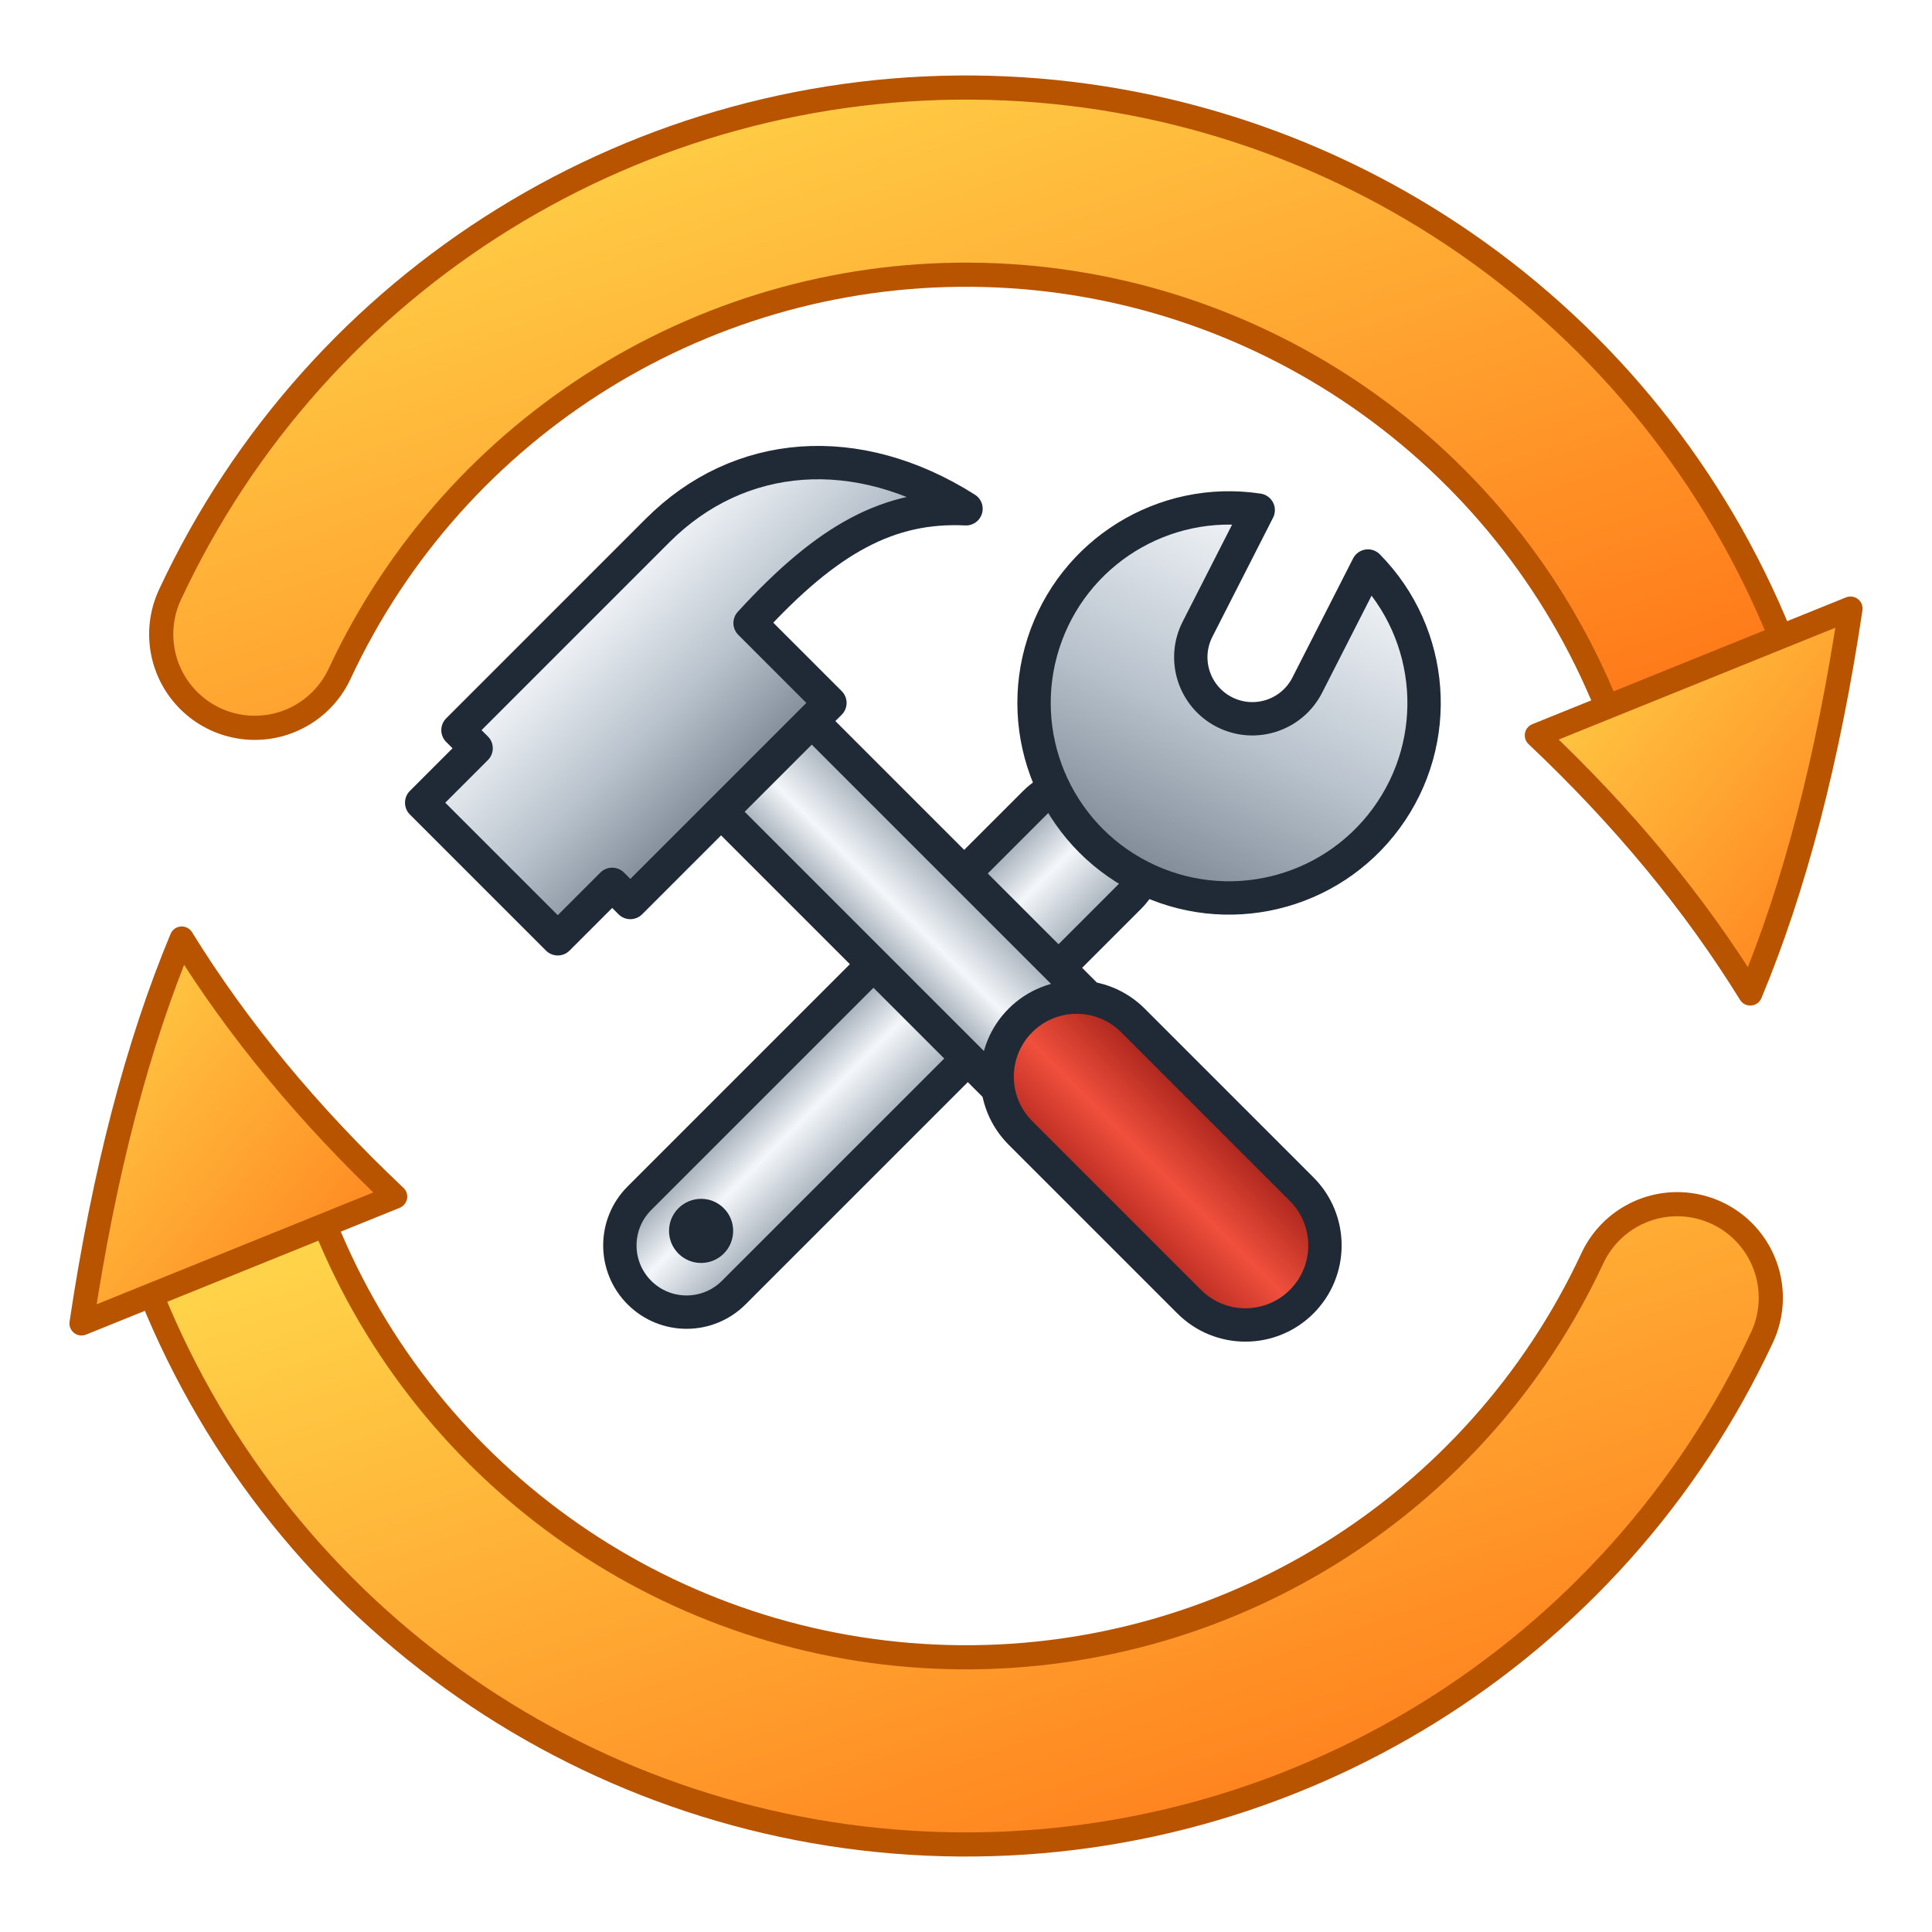
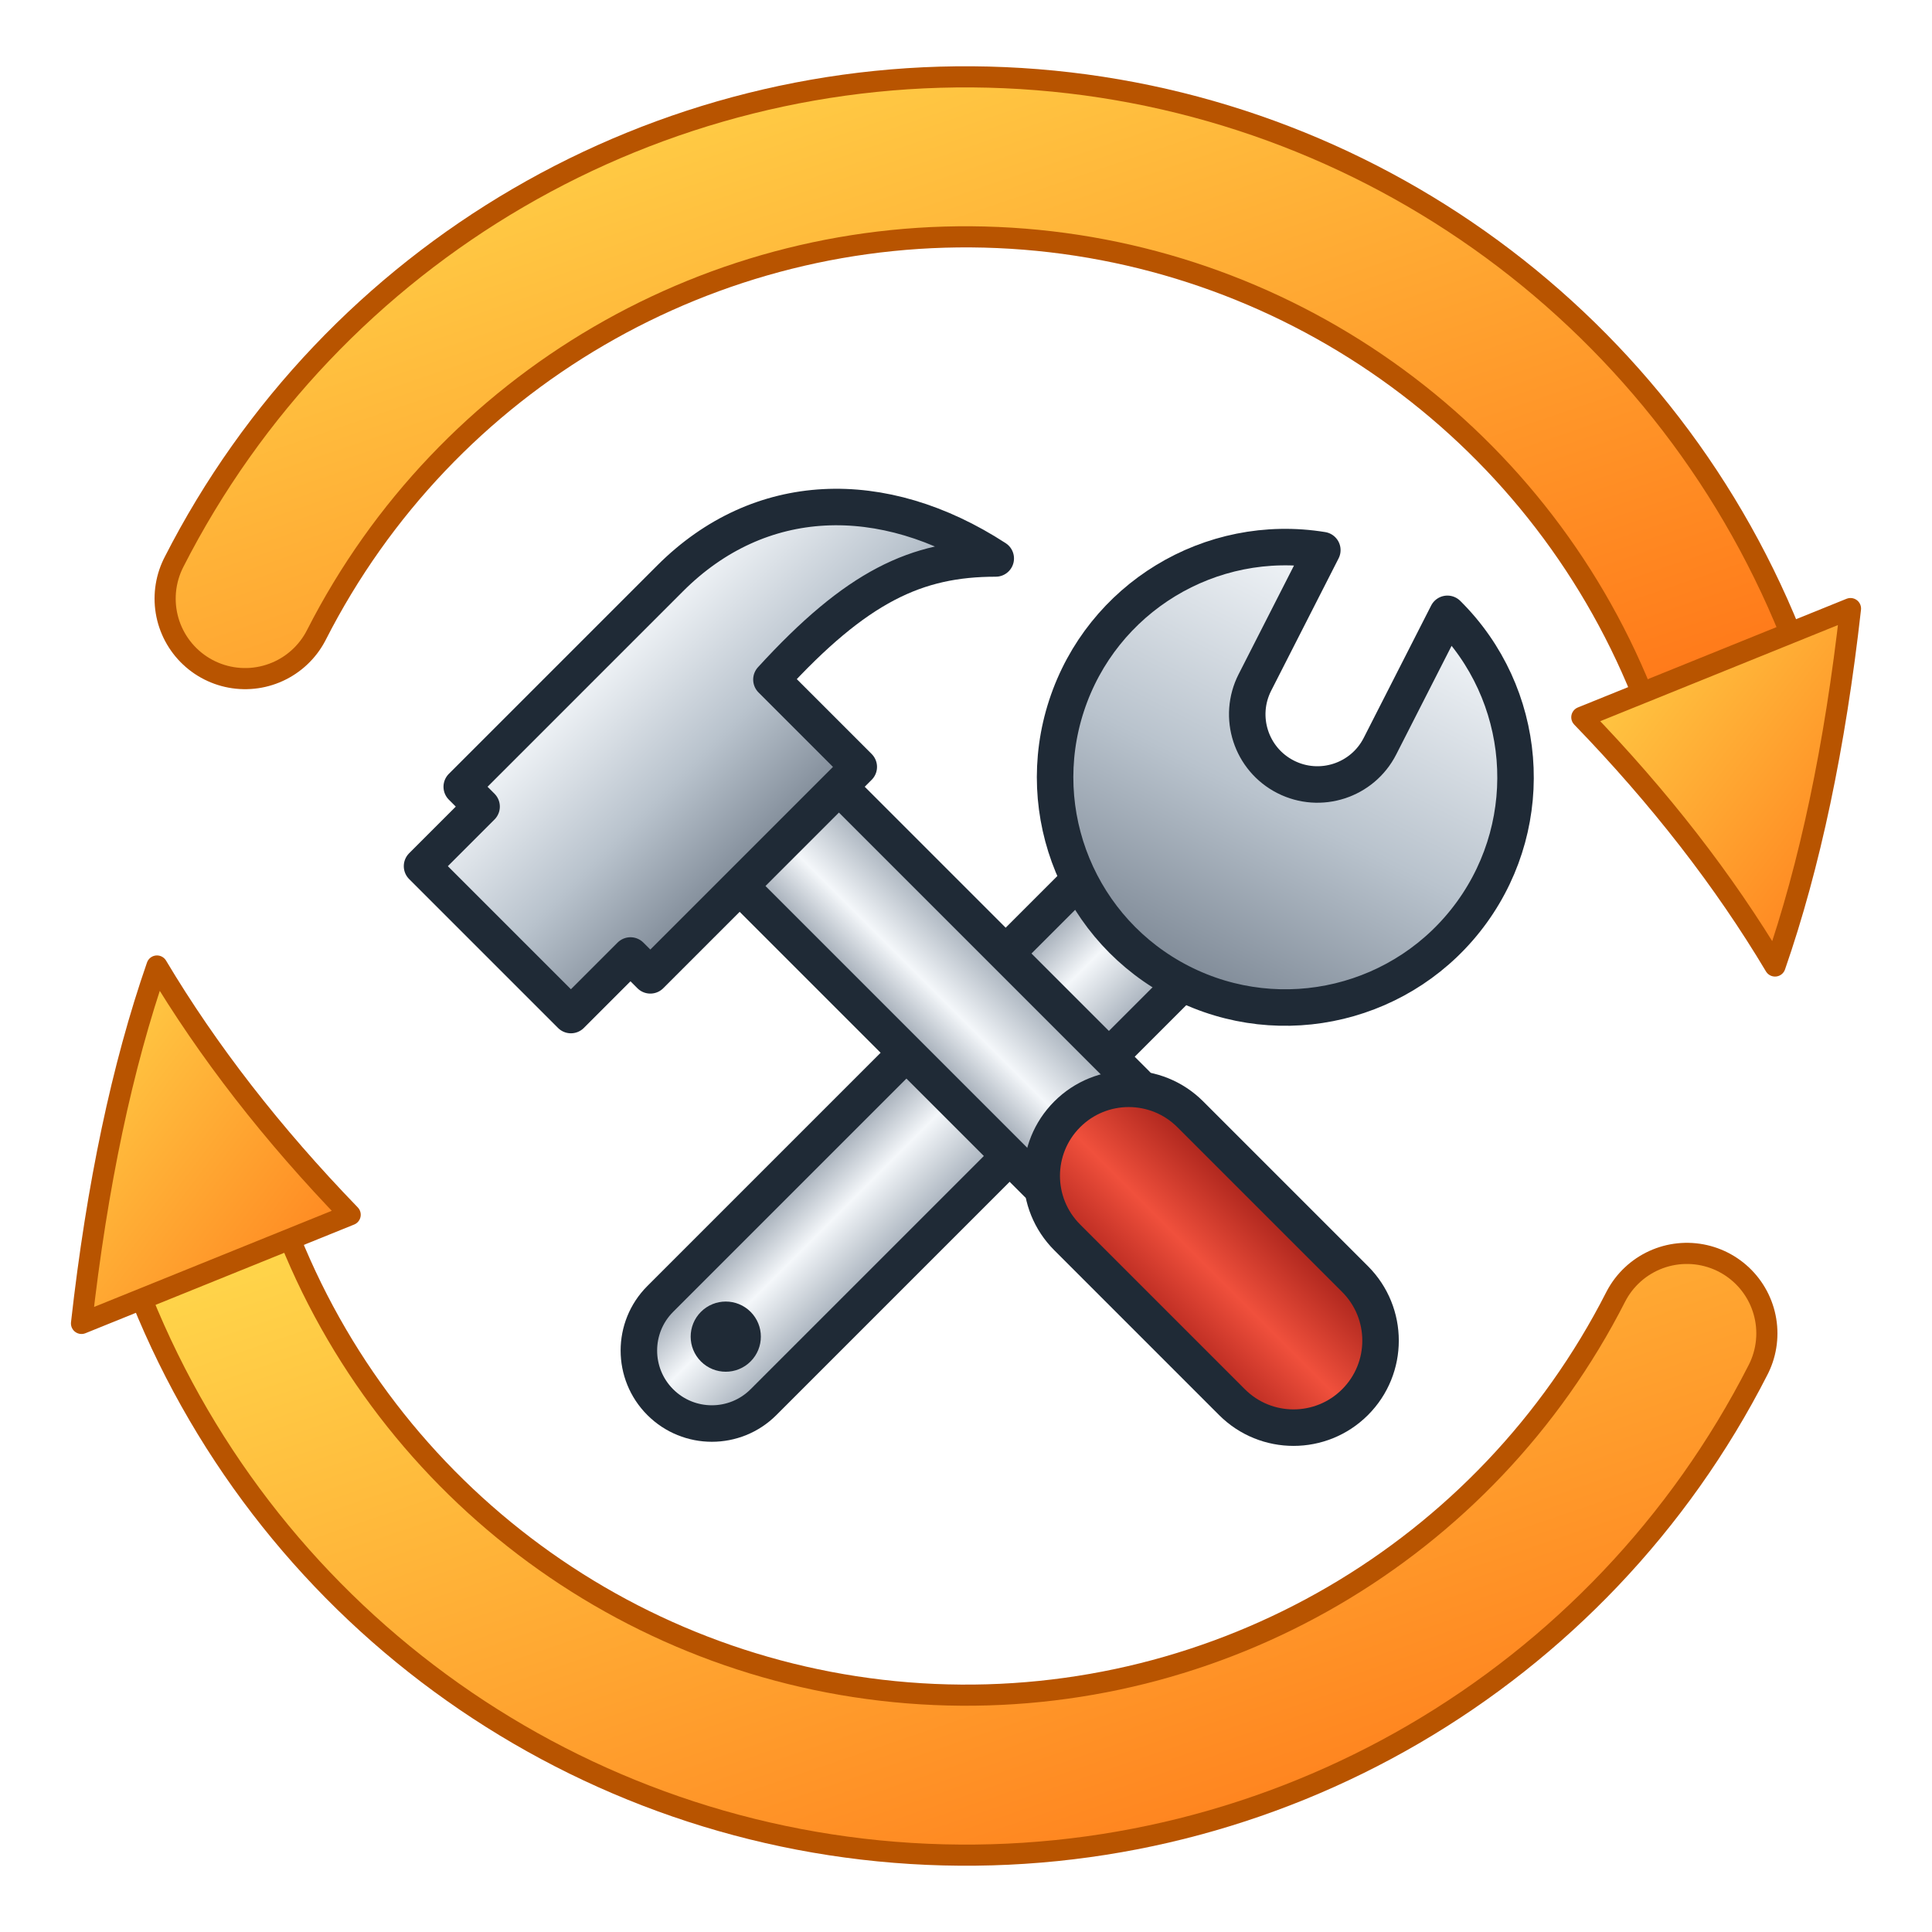
<svg xmlns="http://www.w3.org/2000/svg" viewBox="0 0 64 64" width="64" height="64">
  <defs>
    <linearGradient id="ring" x1="0" y1="0" x2="1" y2="1">
      <stop offset="0" stop-color="#FFD54A" />
      <stop offset="1" stop-color="#FF7A1A" />
    </linearGradient>
    <linearGradient id="steel" x1="0" y1="0" x2="1" y2="0">
      <stop offset="0" stop-color="#8E99A6" />
      <stop offset="0.45" stop-color="#F4F7FA" />
      <stop offset="1" stop-color="#9AA5B1" />
    </linearGradient>
    <linearGradient id="steelHead" x1="0" y1="0" x2="0" y2="1">
      <stop offset="0" stop-color="#F4F7FA" />
      <stop offset="0.55" stop-color="#B9C3CD" />
      <stop offset="1" stop-color="#7D8895" />
    </linearGradient>
    <linearGradient id="grip" x1="0" y1="0" x2="1" y2="0">
      <stop offset="0" stop-color="#B3261E" />
      <stop offset="0.45" stop-color="#F0503C" />
      <stop offset="1" stop-color="#A21F18" />
    </linearGradient>
  </defs>
  <g fill="none" stroke-linecap="round">
-     <path d="M8.44 21.01 A26 26 0 0 1 56.11 22.26" stroke="#B85400" stroke-width="7.0" />
-     <path d="M55.56 42.99 A26 26 0 0 1 7.89 41.74" stroke="#B85400" stroke-width="7.0" />
-     <path d="M8.44 21.01 A26 26 0 0 1 56.11 22.26" stroke="url(#ring)" stroke-width="5.4" />
-     <path d="M55.56 42.99 A26 26 0 0 1 7.89 41.74" stroke="url(#ring)" stroke-width="5.4" />
+     <path d="M8.12 19.83 A26.8 26.8 0 0 1 56.85 21.96" stroke="#B85400" stroke-width="6.0" />
+     <path d="M55.88 44.17 A26.8 26.8 0 0 1 7.15 42.04" stroke="#B85400" stroke-width="6.0" />
+     <path d="M8.12 19.83 A26.8 26.8 0 0 1 56.85 21.96" stroke="url(#ring)" stroke-width="4.6" />
+     <path d="M55.88 44.17 A26.8 26.8 0 0 1 7.15 42.04" stroke="url(#ring)" stroke-width="4.6" />
  </g>
-   <g fill="url(#ring)" stroke="#B85400" stroke-width="0.8" stroke-linejoin="round">
-     <path d="M61.30 20.16 Q60.18 27.64 57.98 32.91 Q55.20 28.41 50.91 24.36 Z" />
-     <path d="M2.70 43.84 Q3.82 36.36 6.02 31.09 Q8.80 35.59 13.09 39.64 Z" />
+   <g fill="url(#ring)" stroke="#B85400" stroke-width="0.7" stroke-linejoin="round">
+     <path d="M61.30 20.16 Q60.53 27.02 58.80 32.00 Q56.27 27.76 52.40 23.76 Z" />
+     <path d="M2.70 43.84 Q3.47 36.98 5.20 32.00 Q7.73 36.24 11.60 40.24 Z" />
  </g>
-   <g transform="translate(32 32) scale(0.85)" stroke="#1F2A36" stroke-width="1.3" stroke-linejoin="round">
+   <g transform="translate(33.38 34.94) scale(0.93)" stroke="#1F2A36" stroke-width="1.3" stroke-linejoin="round">
    <g transform="rotate(45)">
-       <rect x="-2.6" y="-9" width="5.2" height="27" rx="2.6" fill="url(#steel)" />
-       <path fill="url(#steelHead)" fill-rule="evenodd" d="M-2.4 -21.71 A7.6 7.6 0 1 0 2.4 -21.71 L2.4 -16.5 A2.4 2.4 0 0 1 -2.4 -16.5 Z" transform="rotate(-18 0 -14.5)" />
-       <circle cx="0" cy="14.6" r="1.25" fill="#1F2A36" stroke="none" />
+       <rect x="-2.6" y="-9" width="5.2" height="26.5" rx="2.6" fill="url(#steel)" />
+       <path fill="url(#steelHead)" transform="rotate(-18 0 -14)" d="M-2.5 -21.79 A8.2 8.2 0 1 0 2.5 -21.79 L2.5 -16.5 A2.5 2.5 0 0 1 -2.5 -16.5 Z" />
+       <circle cx="0" cy="14.2" r="1.25" fill="#1F2A36" stroke="none" />
    </g>
    <g transform="rotate(-45)">
      <rect x="-2.5" y="-12" width="5" height="16" fill="url(#steel)" />
-       <rect x="-3.1" y="3" width="6.2" height="15.5" rx="3.1" fill="url(#grip)" />
-       <path fill="url(#steelHead)" d="M-10.5 -19.5 L-7.5 -19.5 L-7.5 -20.5 L3.5 -20.5            C8 -20.5 11.5 -17.5 12.6 -12.6            C10.6 -14.8 8 -15.6 3.5 -15.4            L3.5 -11 L-7.5 -11 L-7.5 -12 L-10.5 -12 Z" />
+       <rect x="-3.1" y="3" width="6.2" height="14.5" rx="3.1" fill="url(#grip)" />
+       <path fill="url(#steelHead)" d="M-10 -19.5 L-7 -19.5 L-7 -20.5 L3.5 -20.5            C8 -20.5 11.2 -17.5 12.2 -12.8            C10.2 -14.8 8 -15.6 3.5 -15.4            L3.5 -11 L-7 -11 L-7 -12 L-10 -12 Z" />
    </g>
  </g>
</svg>
